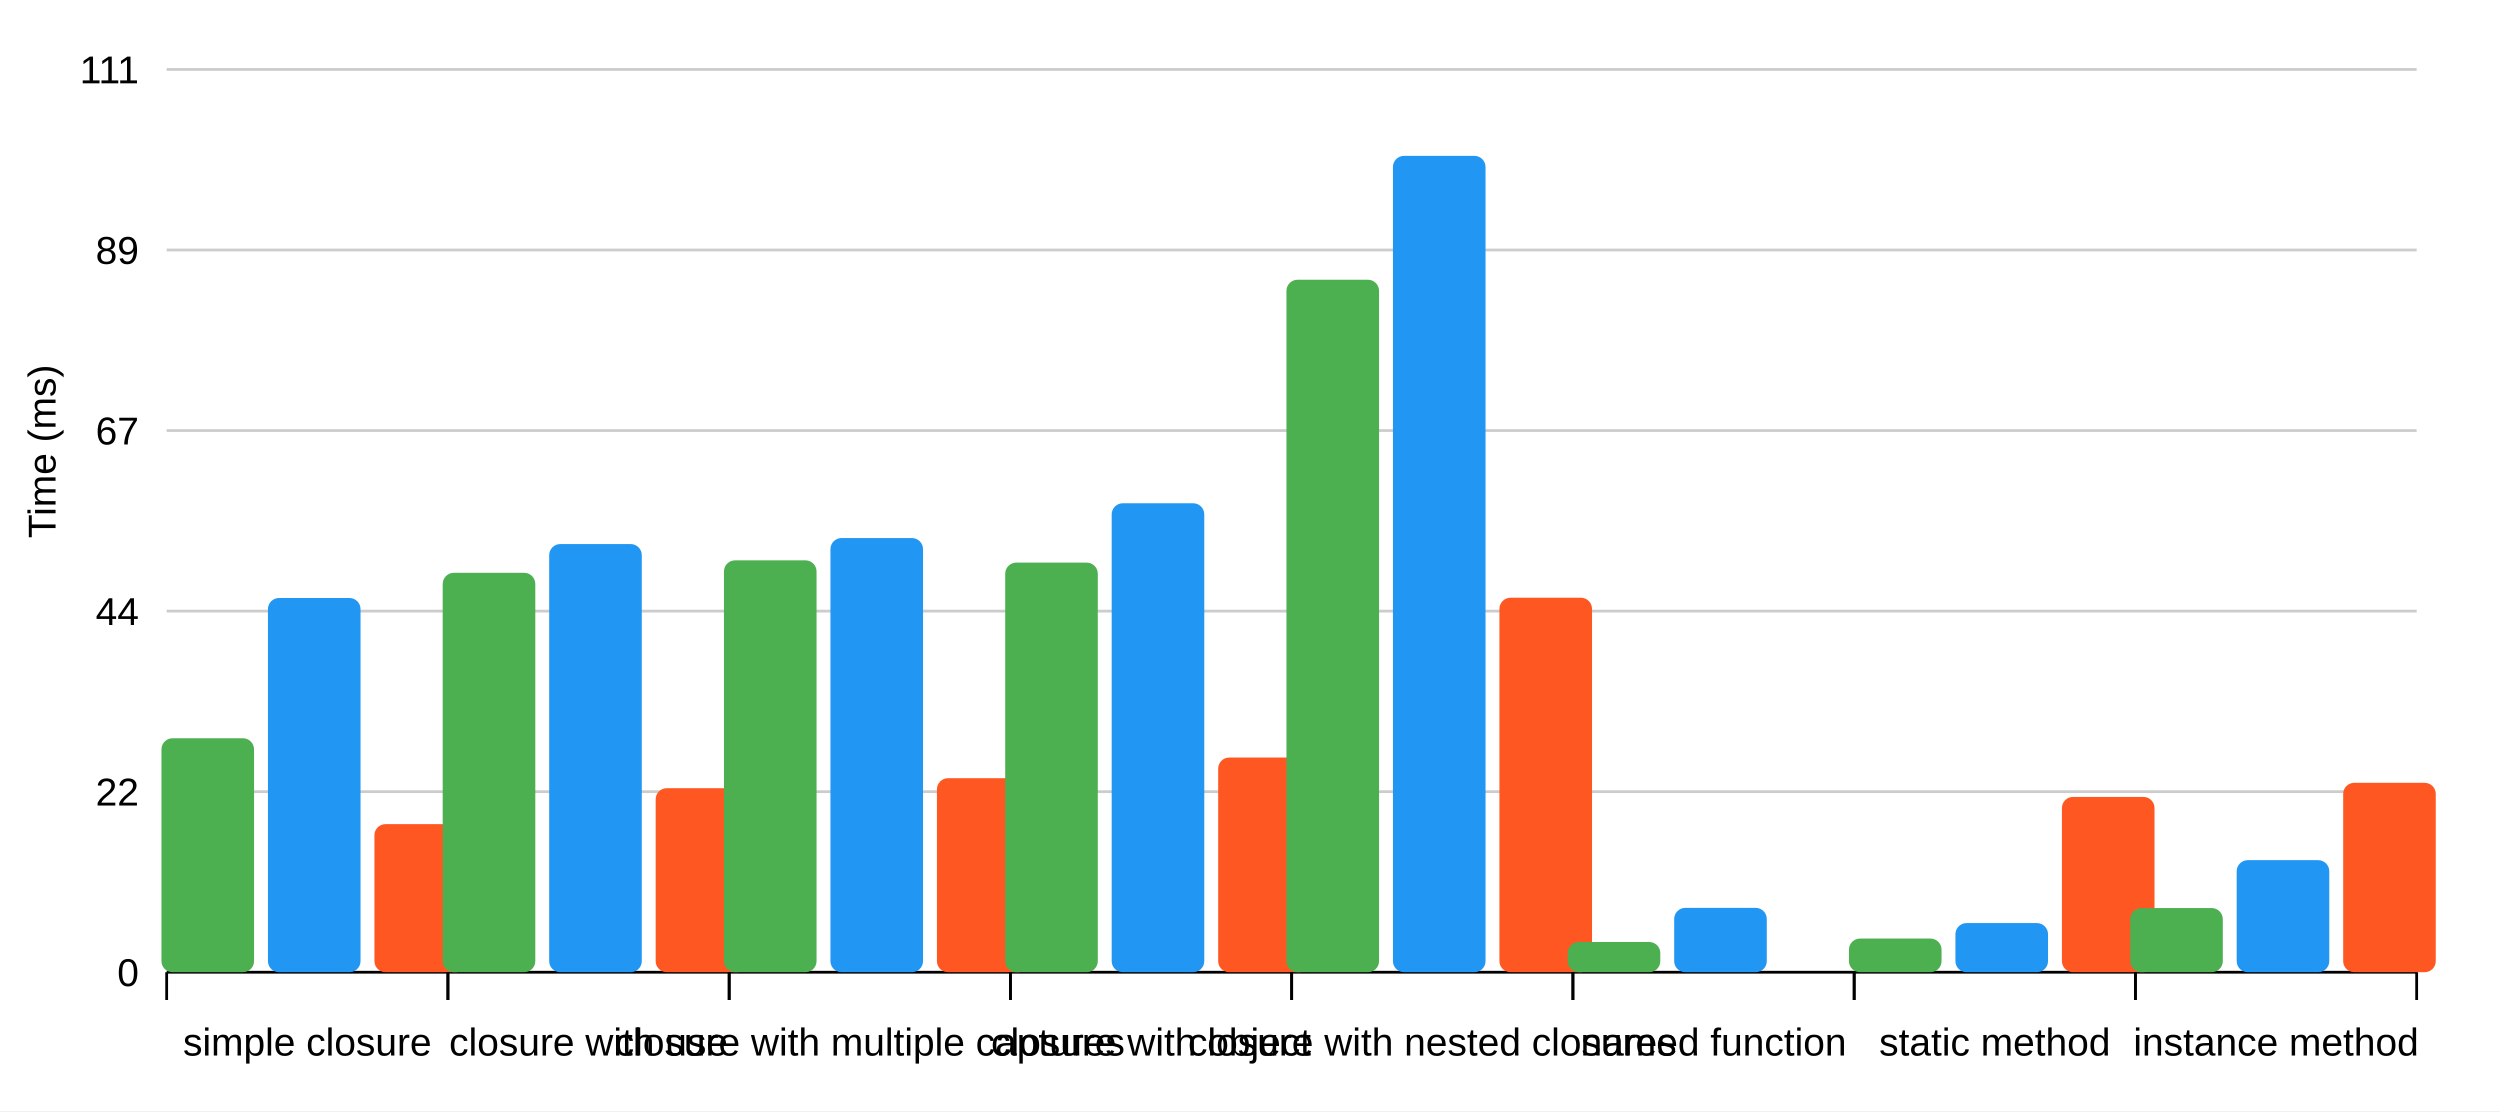
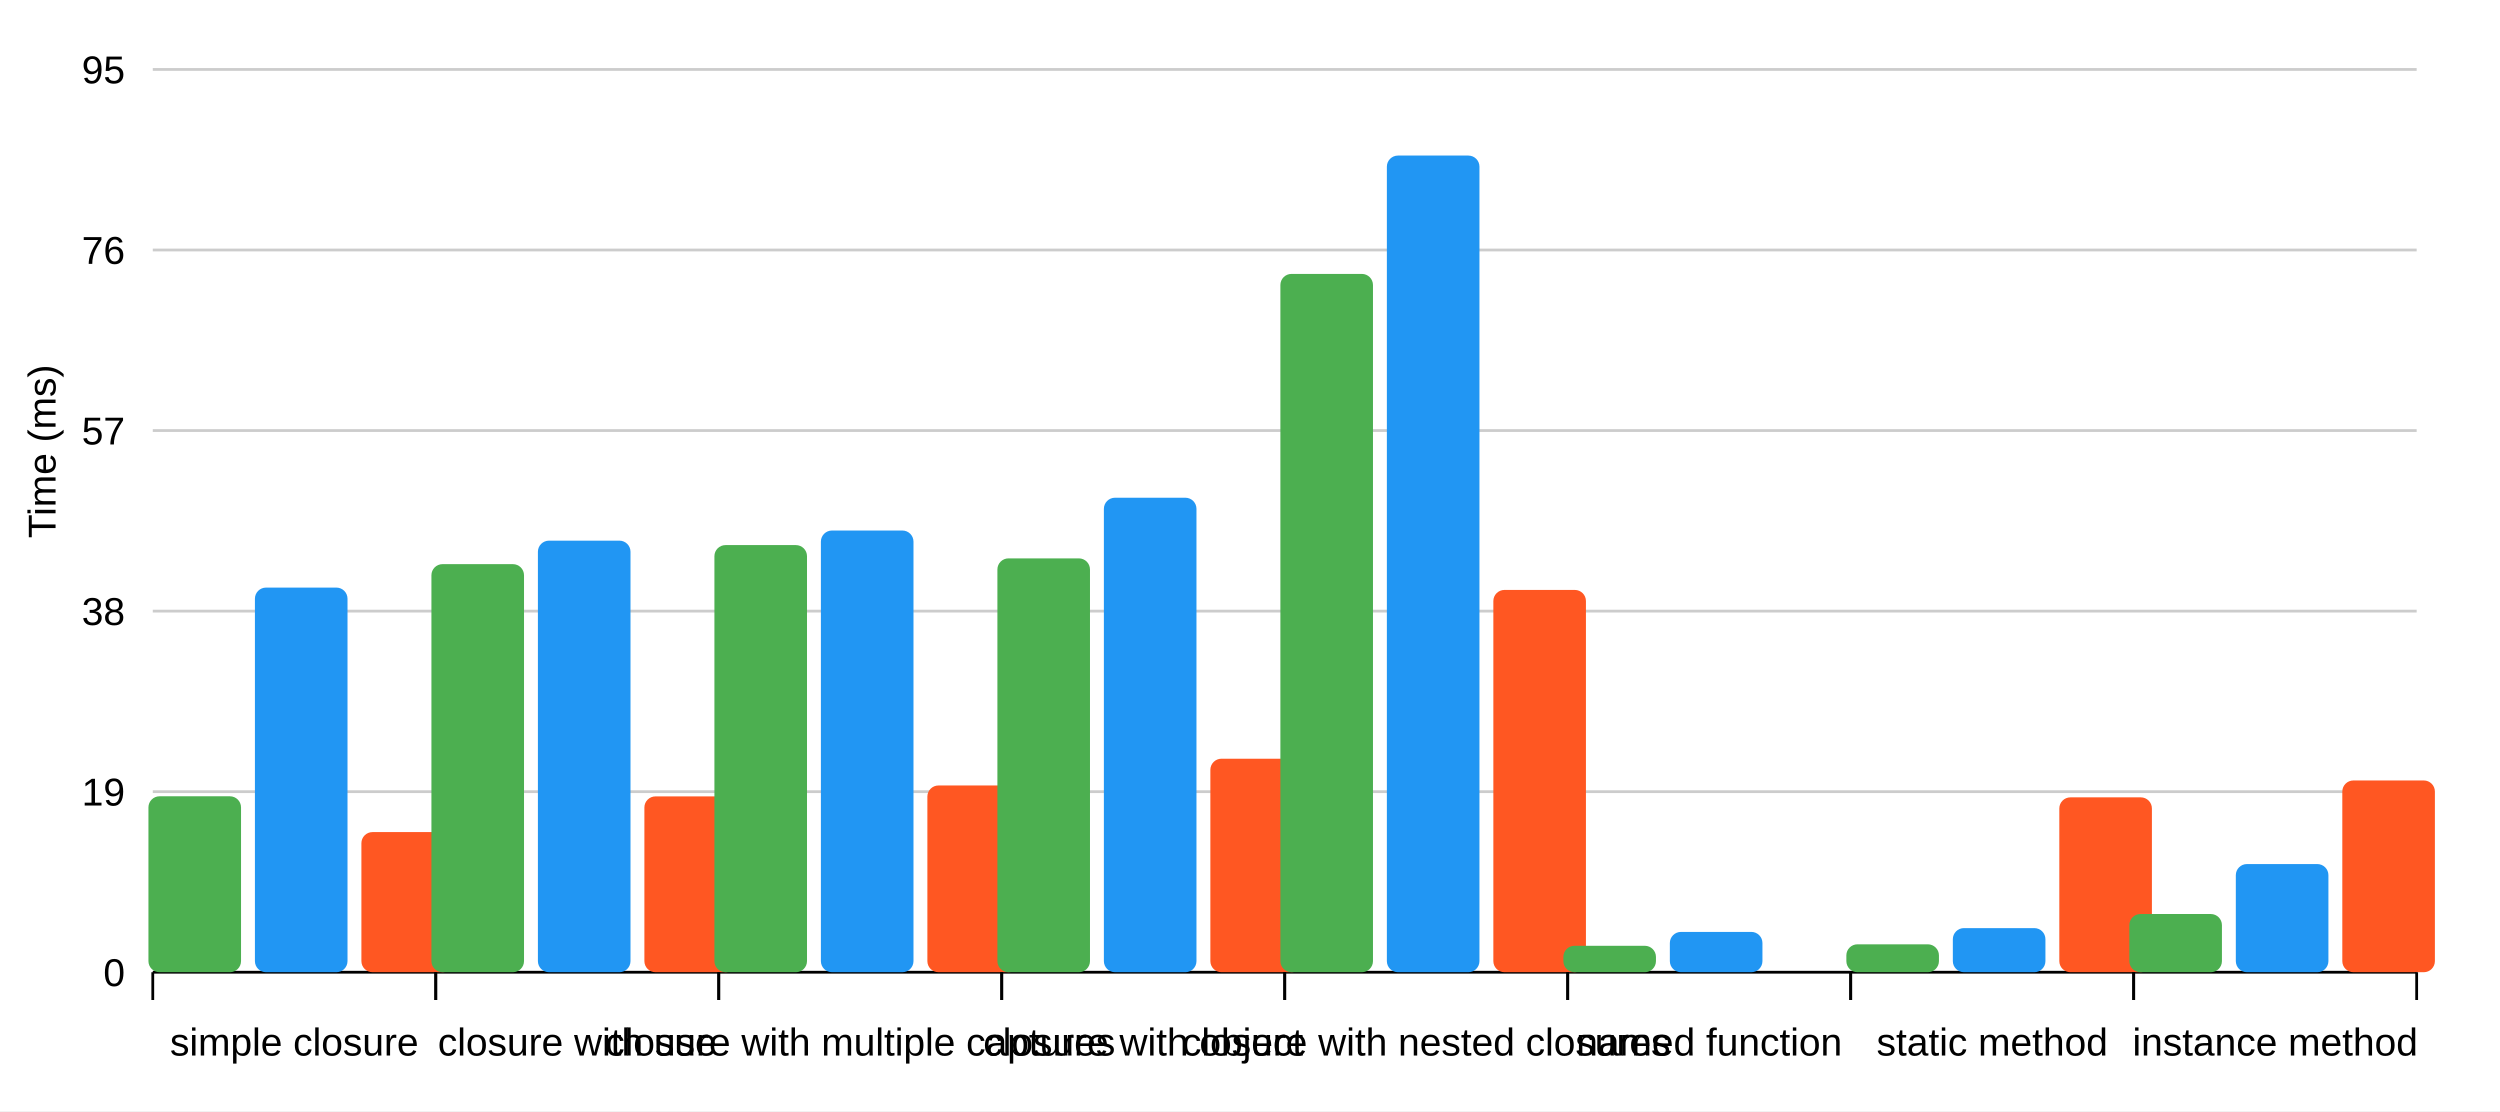
<svg xmlns="http://www.w3.org/2000/svg" width="900" height="400" viewBox="0 0 900 400">
  <rect x="0" y="0" width="900" height="400" fill="white" fill-opacity="1" stroke="none" stroke-width="0" rx="0" ry="0" />
-   <text x="50" y="355" font-family="arial" font-size="14" fill="black" stroke="none" stroke-width="0" text-anchor="end" dominant-baseline="alphabetic" alignment-baseline="auto">0</text>
-   <text x="50" y="290" font-family="arial" font-size="14" fill="black" stroke="none" stroke-width="0" text-anchor="end" dominant-baseline="alphabetic" alignment-baseline="auto">22</text>
-   <text x="50" y="225" font-family="arial" font-size="14" fill="black" stroke="none" stroke-width="0" text-anchor="end" dominant-baseline="alphabetic" alignment-baseline="auto">44</text>
-   <text x="50" y="160" font-family="arial" font-size="14" fill="black" stroke="none" stroke-width="0" text-anchor="end" dominant-baseline="alphabetic" alignment-baseline="auto">67</text>
-   <text x="50" y="95" font-family="arial" font-size="14" fill="black" stroke="none" stroke-width="0" text-anchor="end" dominant-baseline="alphabetic" alignment-baseline="auto">89</text>
-   <text x="50" y="30" font-family="arial" font-size="14" fill="black" stroke="none" stroke-width="0" text-anchor="end" dominant-baseline="alphabetic" alignment-baseline="auto">111</text>
+   <text x="45" y="355" font-family="arial" font-size="14" fill="black" stroke="none" stroke-width="0" text-anchor="end" dominant-baseline="alphabetic" alignment-baseline="auto">0</text>
+   <text x="45" y="290" font-family="arial" font-size="14" fill="black" stroke="none" stroke-width="0" text-anchor="end" dominant-baseline="alphabetic" alignment-baseline="auto">19</text>
+   <text x="45" y="225" font-family="arial" font-size="14" fill="black" stroke="none" stroke-width="0" text-anchor="end" dominant-baseline="alphabetic" alignment-baseline="auto">38</text>
+   <text x="45" y="160" font-family="arial" font-size="14" fill="black" stroke="none" stroke-width="0" text-anchor="end" dominant-baseline="alphabetic" alignment-baseline="auto">57</text>
+   <text x="45" y="95" font-family="arial" font-size="14" fill="black" stroke="none" stroke-width="0" text-anchor="end" dominant-baseline="alphabetic" alignment-baseline="auto">76</text>
+   <text x="45" y="30" font-family="arial" font-size="14" fill="black" stroke="none" stroke-width="0" text-anchor="end" dominant-baseline="alphabetic" alignment-baseline="auto">95</text>
  <text x="20" y="162.5" font-family="arial" font-size="14" fill="black" stroke="none" stroke-width="0" text-anchor="middle" dominant-baseline="alphabetic" alignment-baseline="middle" transform="rotate(270, 20, 162.5)">Time (ms)</text>
-   <line x1="60" y1="350" x2="870" y2="350" stroke="black" stroke-dasharray="none" stroke-width="1" stroke-opacity="1" />
-   <line x1="60" y1="285" x2="870" y2="285" stroke="black" stroke-dasharray="none" stroke-width="1" stroke-opacity="0.2" />
-   <line x1="60" y1="220" x2="870" y2="220" stroke="black" stroke-dasharray="none" stroke-width="1" stroke-opacity="0.2" />
-   <line x1="60" y1="155" x2="870" y2="155" stroke="black" stroke-dasharray="none" stroke-width="1" stroke-opacity="0.2" />
-   <line x1="60" y1="90" x2="870" y2="90" stroke="black" stroke-dasharray="none" stroke-width="1" stroke-opacity="0.2" />
-   <line x1="60" y1="25" x2="870" y2="25" stroke="black" stroke-dasharray="none" stroke-width="1" stroke-opacity="0.2" />
-   <line x1="60" y1="350" x2="60" y2="360" stroke="black" stroke-dasharray="none" stroke-width="1" stroke-opacity="1" />
-   <rect x="58.125" y="265.769" width="33.333" height="84.231" fill="#4CAF50" fill-opacity="1" stroke="none" stroke-width="0" rx="4" ry="4" />
-   <rect x="96.458" y="215.28" width="33.333" height="134.72" fill="#2196F3" fill-opacity="1" stroke="none" stroke-width="0" rx="4" ry="4" />
-   <rect x="134.792" y="296.685" width="33.333" height="53.315" fill="#FF5722" fill-opacity="1" stroke="none" stroke-width="0" rx="4" ry="4" />
-   <line x1="161.25" y1="350" x2="161.25" y2="360" stroke="black" stroke-dasharray="none" stroke-width="1" stroke-opacity="1" />
-   <text x="110.625" y="380" font-family="arial" font-size="14" fill="black" stroke="none" stroke-width="0" text-anchor="middle" dominant-baseline="alphabetic" alignment-baseline="auto">simple closure</text>
-   <line x1="161.25" y1="350" x2="161.25" y2="360" stroke="black" stroke-dasharray="none" stroke-width="1" stroke-opacity="1" />
-   <rect x="159.375" y="206.212" width="33.333" height="143.788" fill="#4CAF50" fill-opacity="1" stroke="none" stroke-width="0" rx="4" ry="4" />
-   <rect x="197.708" y="195.859" width="33.333" height="154.141" fill="#2196F3" fill-opacity="1" stroke="none" stroke-width="0" rx="4" ry="4" />
-   <rect x="236.042" y="283.747" width="33.333" height="66.253" fill="#FF5722" fill-opacity="1" stroke="none" stroke-width="0" rx="4" ry="4" />
-   <line x1="262.5" y1="350" x2="262.5" y2="360" stroke="black" stroke-dasharray="none" stroke-width="1" stroke-opacity="1" />
-   <text x="211.875" y="380" font-family="arial" font-size="14" fill="black" stroke="none" stroke-width="0" text-anchor="middle" dominant-baseline="alphabetic" alignment-baseline="auto">closure with use</text>
-   <line x1="262.5" y1="350" x2="262.5" y2="360" stroke="black" stroke-dasharray="none" stroke-width="1" stroke-opacity="1" />
-   <rect x="260.625" y="201.727" width="33.333" height="148.273" fill="#4CAF50" fill-opacity="1" stroke="none" stroke-width="0" rx="4" ry="4" />
-   <rect x="298.958" y="193.695" width="33.333" height="156.305" fill="#2196F3" fill-opacity="1" stroke="none" stroke-width="0" rx="4" ry="4" />
-   <rect x="337.292" y="280.152" width="33.333" height="69.848" fill="#FF5722" fill-opacity="1" stroke="none" stroke-width="0" rx="4" ry="4" />
-   <line x1="363.75" y1="350" x2="363.75" y2="360" stroke="black" stroke-dasharray="none" stroke-width="1" stroke-opacity="1" />
-   <text x="313.125" y="380" font-family="arial" font-size="14" fill="black" stroke="none" stroke-width="0" text-anchor="middle" dominant-baseline="alphabetic" alignment-baseline="auto">closure with multiple captures</text>
-   <line x1="363.75" y1="350" x2="363.75" y2="360" stroke="black" stroke-dasharray="none" stroke-width="1" stroke-opacity="1" />
-   <rect x="361.875" y="202.541" width="33.333" height="147.459" fill="#4CAF50" fill-opacity="1" stroke="none" stroke-width="0" rx="4" ry="4" />
-   <rect x="400.208" y="181.175" width="33.333" height="168.825" fill="#2196F3" fill-opacity="1" stroke="none" stroke-width="0" rx="4" ry="4" />
-   <rect x="438.542" y="272.718" width="33.333" height="77.282" fill="#FF5722" fill-opacity="1" stroke="none" stroke-width="0" rx="4" ry="4" />
-   <line x1="465" y1="350" x2="465" y2="360" stroke="black" stroke-dasharray="none" stroke-width="1" stroke-opacity="1" />
-   <text x="414.375" y="380" font-family="arial" font-size="14" fill="black" stroke="none" stroke-width="0" text-anchor="middle" dominant-baseline="alphabetic" alignment-baseline="auto">closure with object</text>
-   <line x1="465" y1="350" x2="465" y2="360" stroke="black" stroke-dasharray="none" stroke-width="1" stroke-opacity="1" />
-   <rect x="463.125" y="100.708" width="33.333" height="249.292" fill="#4CAF50" fill-opacity="1" stroke="none" stroke-width="0" rx="4" ry="4" />
-   <rect x="501.458" y="56.112" width="33.333" height="293.888" fill="#2196F3" fill-opacity="1" stroke="none" stroke-width="0" rx="4" ry="4" />
-   <rect x="539.792" y="215.183" width="33.333" height="134.817" fill="#FF5722" fill-opacity="1" stroke="none" stroke-width="0" rx="4" ry="4" />
-   <line x1="566.25" y1="350" x2="566.25" y2="360" stroke="black" stroke-dasharray="none" stroke-width="1" stroke-opacity="1" />
-   <text x="515.625" y="380" font-family="arial" font-size="14" fill="black" stroke="none" stroke-width="0" text-anchor="middle" dominant-baseline="alphabetic" alignment-baseline="auto">closure with nested closures</text>
-   <line x1="566.25" y1="350" x2="566.25" y2="360" stroke="black" stroke-dasharray="none" stroke-width="1" stroke-opacity="1" />
-   <rect x="564.375" y="339.114" width="33.333" height="10.886" fill="#4CAF50" fill-opacity="1" stroke="none" stroke-width="0" rx="4" ry="4" />
-   <rect x="602.708" y="326.831" width="33.333" height="23.169" fill="#2196F3" fill-opacity="1" stroke="none" stroke-width="0" rx="4" ry="4" />
-   <rect x="641.042" y="350" width="33.333" height="0" fill="#FF5722" fill-opacity="1" stroke="none" stroke-width="0" rx="4" ry="4" />
-   <line x1="667.5" y1="350" x2="667.5" y2="360" stroke="black" stroke-dasharray="none" stroke-width="1" stroke-opacity="1" />
-   <text x="616.875" y="380" font-family="arial" font-size="14" fill="black" stroke="none" stroke-width="0" text-anchor="middle" dominant-baseline="alphabetic" alignment-baseline="auto">named function</text>
-   <line x1="667.5" y1="350" x2="667.5" y2="360" stroke="black" stroke-dasharray="none" stroke-width="1" stroke-opacity="1" />
-   <rect x="665.625" y="337.884" width="33.333" height="12.116" fill="#4CAF50" fill-opacity="1" stroke="none" stroke-width="0" rx="4" ry="4" />
-   <rect x="703.958" y="332.315" width="33.333" height="17.685" fill="#2196F3" fill-opacity="1" stroke="none" stroke-width="0" rx="4" ry="4" />
-   <rect x="742.292" y="286.886" width="33.333" height="63.114" fill="#FF5722" fill-opacity="1" stroke="none" stroke-width="0" rx="4" ry="4" />
-   <line x1="768.75" y1="350" x2="768.75" y2="360" stroke="black" stroke-dasharray="none" stroke-width="1" stroke-opacity="1" />
-   <text x="718.125" y="380" font-family="arial" font-size="14" fill="black" stroke="none" stroke-width="0" text-anchor="middle" dominant-baseline="alphabetic" alignment-baseline="auto">static method</text>
-   <line x1="768.75" y1="350" x2="768.75" y2="360" stroke="black" stroke-dasharray="none" stroke-width="1" stroke-opacity="1" />
-   <rect x="766.875" y="326.902" width="33.333" height="23.098" fill="#4CAF50" fill-opacity="1" stroke="none" stroke-width="0" rx="4" ry="4" />
-   <rect x="805.208" y="309.659" width="33.333" height="40.341" fill="#2196F3" fill-opacity="1" stroke="none" stroke-width="0" rx="4" ry="4" />
-   <rect x="843.542" y="281.814" width="33.333" height="68.186" fill="#FF5722" fill-opacity="1" stroke="none" stroke-width="0" rx="4" ry="4" />
+   <line x1="55" y1="350" x2="870" y2="350" stroke="black" stroke-dasharray="none" stroke-width="1" stroke-opacity="1" />
+   <line x1="55" y1="285" x2="870" y2="285" stroke="black" stroke-dasharray="none" stroke-width="1" stroke-opacity="0.2" />
+   <line x1="55" y1="220" x2="870" y2="220" stroke="black" stroke-dasharray="none" stroke-width="1" stroke-opacity="0.2" />
+   <line x1="55" y1="155" x2="870" y2="155" stroke="black" stroke-dasharray="none" stroke-width="1" stroke-opacity="0.2" />
+   <line x1="55" y1="90" x2="870" y2="90" stroke="black" stroke-dasharray="none" stroke-width="1" stroke-opacity="0.2" />
+   <line x1="55" y1="25" x2="870" y2="25" stroke="black" stroke-dasharray="none" stroke-width="1" stroke-opacity="0.2" />
+   <line x1="55" y1="350" x2="55" y2="360" stroke="black" stroke-dasharray="none" stroke-width="1" stroke-opacity="1" />
+   <rect x="53.438" y="286.663" width="33.333" height="63.337" fill="#4CAF50" fill-opacity="1" stroke="none" stroke-width="0" rx="4" ry="4" />
+   <rect x="91.771" y="211.533" width="33.333" height="138.467" fill="#2196F3" fill-opacity="1" stroke="none" stroke-width="0" rx="4" ry="4" />
+   <rect x="130.104" y="299.553" width="33.333" height="50.447" fill="#FF5722" fill-opacity="1" stroke="none" stroke-width="0" rx="4" ry="4" />
+   <line x1="156.875" y1="350" x2="156.875" y2="360" stroke="black" stroke-dasharray="none" stroke-width="1" stroke-opacity="1" />
+   <text x="105.938" y="380" font-family="arial" font-size="14" fill="black" stroke="none" stroke-width="0" text-anchor="middle" dominant-baseline="alphabetic" alignment-baseline="auto">simple closure</text>
+   <line x1="156.875" y1="350" x2="156.875" y2="360" stroke="black" stroke-dasharray="none" stroke-width="1" stroke-opacity="1" />
+   <rect x="155.312" y="203.09" width="33.333" height="146.91" fill="#4CAF50" fill-opacity="1" stroke="none" stroke-width="0" rx="4" ry="4" />
+   <rect x="193.646" y="194.632" width="33.333" height="155.368" fill="#2196F3" fill-opacity="1" stroke="none" stroke-width="0" rx="4" ry="4" />
+   <rect x="231.979" y="286.7" width="33.333" height="63.3" fill="#FF5722" fill-opacity="1" stroke="none" stroke-width="0" rx="4" ry="4" />
+   <line x1="258.75" y1="350" x2="258.75" y2="360" stroke="black" stroke-dasharray="none" stroke-width="1" stroke-opacity="1" />
+   <text x="207.812" y="380" font-family="arial" font-size="14" fill="black" stroke="none" stroke-width="0" text-anchor="middle" dominant-baseline="alphabetic" alignment-baseline="auto">closure with use</text>
+   <line x1="258.75" y1="350" x2="258.75" y2="360" stroke="black" stroke-dasharray="none" stroke-width="1" stroke-opacity="1" />
+   <rect x="257.188" y="196.234" width="33.333" height="153.766" fill="#4CAF50" fill-opacity="1" stroke="none" stroke-width="0" rx="4" ry="4" />
+   <rect x="295.521" y="190.986" width="33.333" height="159.014" fill="#2196F3" fill-opacity="1" stroke="none" stroke-width="0" rx="4" ry="4" />
+   <rect x="333.854" y="282.77" width="33.333" height="67.23" fill="#FF5722" fill-opacity="1" stroke="none" stroke-width="0" rx="4" ry="4" />
+   <line x1="360.625" y1="350" x2="360.625" y2="360" stroke="black" stroke-dasharray="none" stroke-width="1" stroke-opacity="1" />
+   <text x="309.688" y="380" font-family="arial" font-size="14" fill="black" stroke="none" stroke-width="0" text-anchor="middle" dominant-baseline="alphabetic" alignment-baseline="auto">closure with multiple captures</text>
+   <line x1="360.625" y1="350" x2="360.625" y2="360" stroke="black" stroke-dasharray="none" stroke-width="1" stroke-opacity="1" />
+   <rect x="359.062" y="201.013" width="33.333" height="148.987" fill="#4CAF50" fill-opacity="1" stroke="none" stroke-width="0" rx="4" ry="4" />
+   <rect x="397.396" y="179.18" width="33.333" height="170.82" fill="#2196F3" fill-opacity="1" stroke="none" stroke-width="0" rx="4" ry="4" />
+   <rect x="435.729" y="273.135" width="33.333" height="76.865" fill="#FF5722" fill-opacity="1" stroke="none" stroke-width="0" rx="4" ry="4" />
+   <line x1="462.5" y1="350" x2="462.5" y2="360" stroke="black" stroke-dasharray="none" stroke-width="1" stroke-opacity="1" />
+   <text x="411.562" y="380" font-family="arial" font-size="14" fill="black" stroke="none" stroke-width="0" text-anchor="middle" dominant-baseline="alphabetic" alignment-baseline="auto">closure with object</text>
+   <line x1="462.5" y1="350" x2="462.5" y2="360" stroke="black" stroke-dasharray="none" stroke-width="1" stroke-opacity="1" />
+   <rect x="460.938" y="98.608" width="33.333" height="251.392" fill="#4CAF50" fill-opacity="1" stroke="none" stroke-width="0" rx="4" ry="4" />
+   <rect x="499.271" y="56.002" width="33.333" height="293.998" fill="#2196F3" fill-opacity="1" stroke="none" stroke-width="0" rx="4" ry="4" />
+   <rect x="537.604" y="212.374" width="33.333" height="137.626" fill="#FF5722" fill-opacity="1" stroke="none" stroke-width="0" rx="4" ry="4" />
+   <line x1="564.375" y1="350" x2="564.375" y2="360" stroke="black" stroke-dasharray="none" stroke-width="1" stroke-opacity="1" />
+   <text x="513.438" y="380" font-family="arial" font-size="14" fill="black" stroke="none" stroke-width="0" text-anchor="middle" dominant-baseline="alphabetic" alignment-baseline="auto">closure with nested closures</text>
+   <line x1="564.375" y1="350" x2="564.375" y2="360" stroke="black" stroke-dasharray="none" stroke-width="1" stroke-opacity="1" />
+   <rect x="562.812" y="340.486" width="33.333" height="9.514" fill="#4CAF50" fill-opacity="1" stroke="none" stroke-width="0" rx="4" ry="4" />
+   <rect x="601.146" y="335.488" width="33.333" height="14.512" fill="#2196F3" fill-opacity="1" stroke="none" stroke-width="0" rx="4" ry="4" />
+   <rect x="639.479" y="350" width="33.333" height="0" fill="#FF5722" fill-opacity="1" stroke="none" stroke-width="0" rx="4" ry="4" />
+   <line x1="666.25" y1="350" x2="666.25" y2="360" stroke="black" stroke-dasharray="none" stroke-width="1" stroke-opacity="1" />
+   <text x="615.312" y="380" font-family="arial" font-size="14" fill="black" stroke="none" stroke-width="0" text-anchor="middle" dominant-baseline="alphabetic" alignment-baseline="auto">named function</text>
+   <line x1="666.25" y1="350" x2="666.25" y2="360" stroke="black" stroke-dasharray="none" stroke-width="1" stroke-opacity="1" />
+   <rect x="664.688" y="339.949" width="33.333" height="10.051" fill="#4CAF50" fill-opacity="1" stroke="none" stroke-width="0" rx="4" ry="4" />
+   <rect x="703.021" y="334.116" width="33.333" height="15.884" fill="#2196F3" fill-opacity="1" stroke="none" stroke-width="0" rx="4" ry="4" />
+   <rect x="741.354" y="287.045" width="33.333" height="62.955" fill="#FF5722" fill-opacity="1" stroke="none" stroke-width="0" rx="4" ry="4" />
+   <line x1="768.125" y1="350" x2="768.125" y2="360" stroke="black" stroke-dasharray="none" stroke-width="1" stroke-opacity="1" />
+   <text x="717.188" y="380" font-family="arial" font-size="14" fill="black" stroke="none" stroke-width="0" text-anchor="middle" dominant-baseline="alphabetic" alignment-baseline="auto">static method</text>
+   <line x1="768.125" y1="350" x2="768.125" y2="360" stroke="black" stroke-dasharray="none" stroke-width="1" stroke-opacity="1" />
+   <rect x="766.562" y="329.049" width="33.333" height="20.951" fill="#4CAF50" fill-opacity="1" stroke="none" stroke-width="0" rx="4" ry="4" />
+   <rect x="804.896" y="311.061" width="33.333" height="38.939" fill="#2196F3" fill-opacity="1" stroke="none" stroke-width="0" rx="4" ry="4" />
+   <rect x="843.229" y="280.966" width="33.333" height="69.034" fill="#FF5722" fill-opacity="1" stroke="none" stroke-width="0" rx="4" ry="4" />
  <line x1="870" y1="350" x2="870" y2="360" stroke="black" stroke-dasharray="none" stroke-width="1" stroke-opacity="1" />
-   <text x="819.375" y="380" font-family="arial" font-size="14" fill="black" stroke="none" stroke-width="0" text-anchor="middle" dominant-baseline="alphabetic" alignment-baseline="auto">instance method</text>
+   <text x="819.062" y="380" font-family="arial" font-size="14" fill="black" stroke="none" stroke-width="0" text-anchor="middle" dominant-baseline="alphabetic" alignment-baseline="auto">instance method</text>
</svg>
